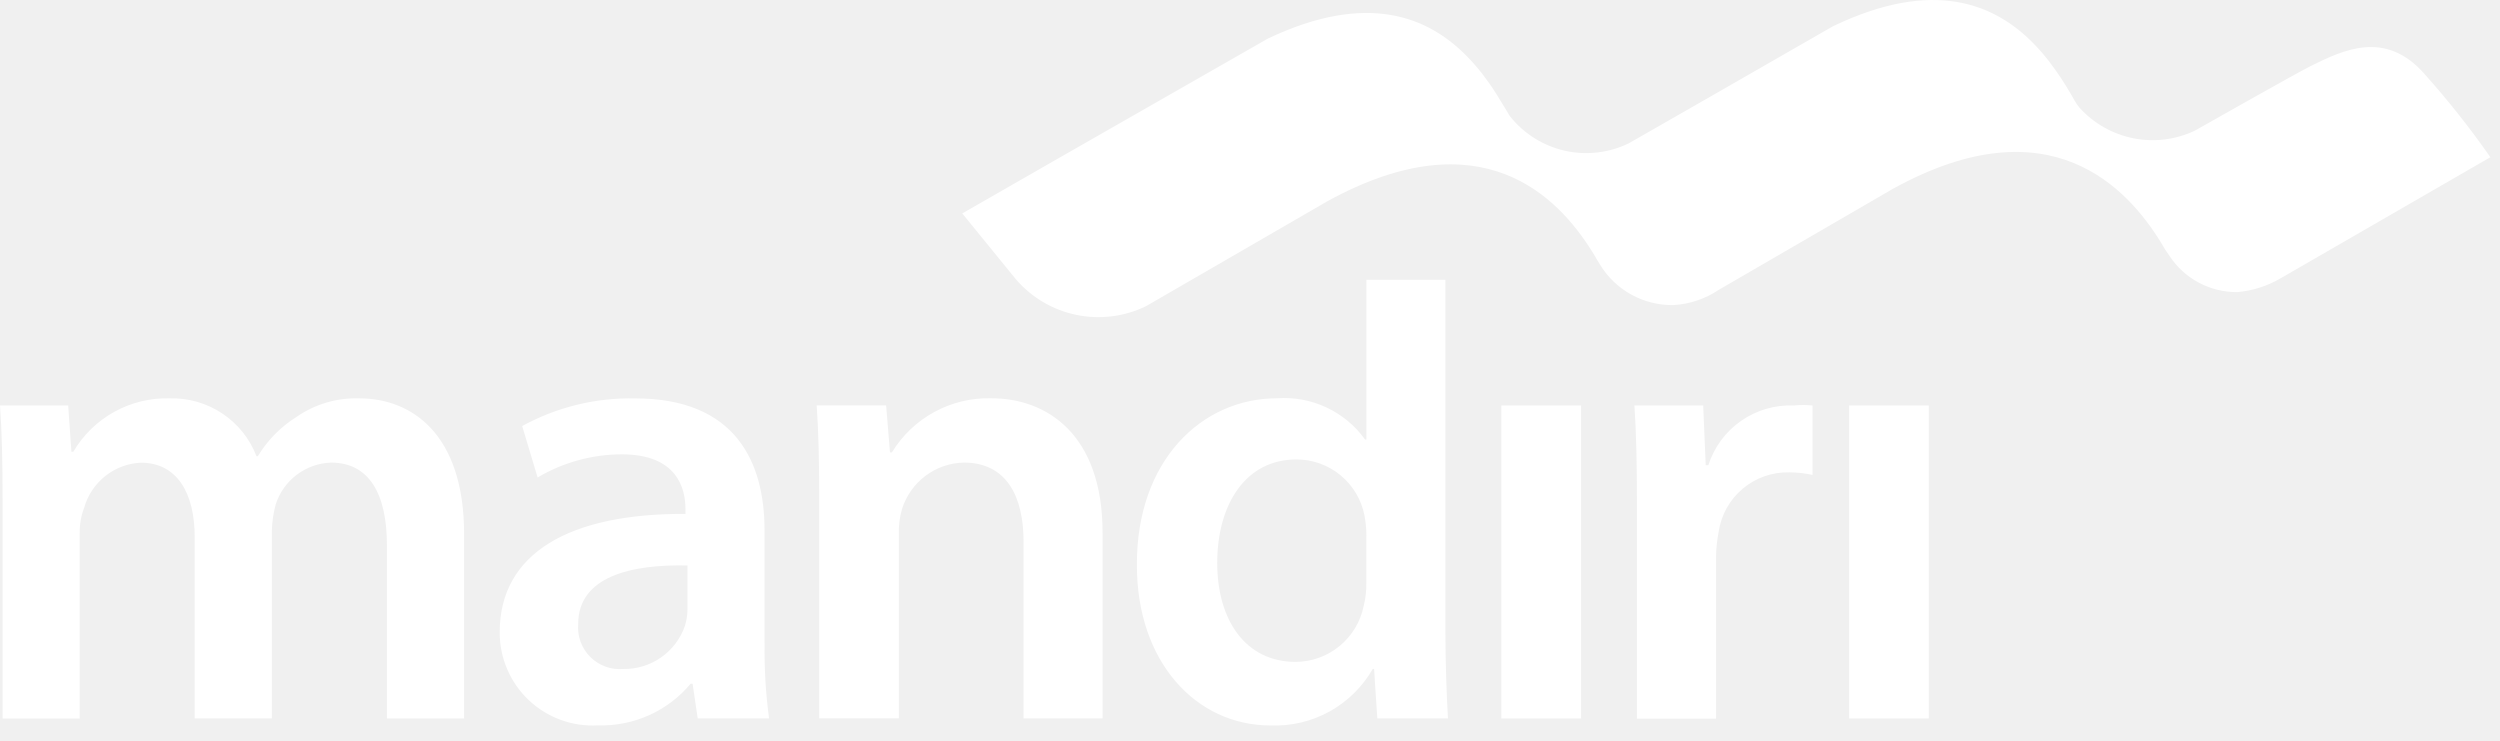
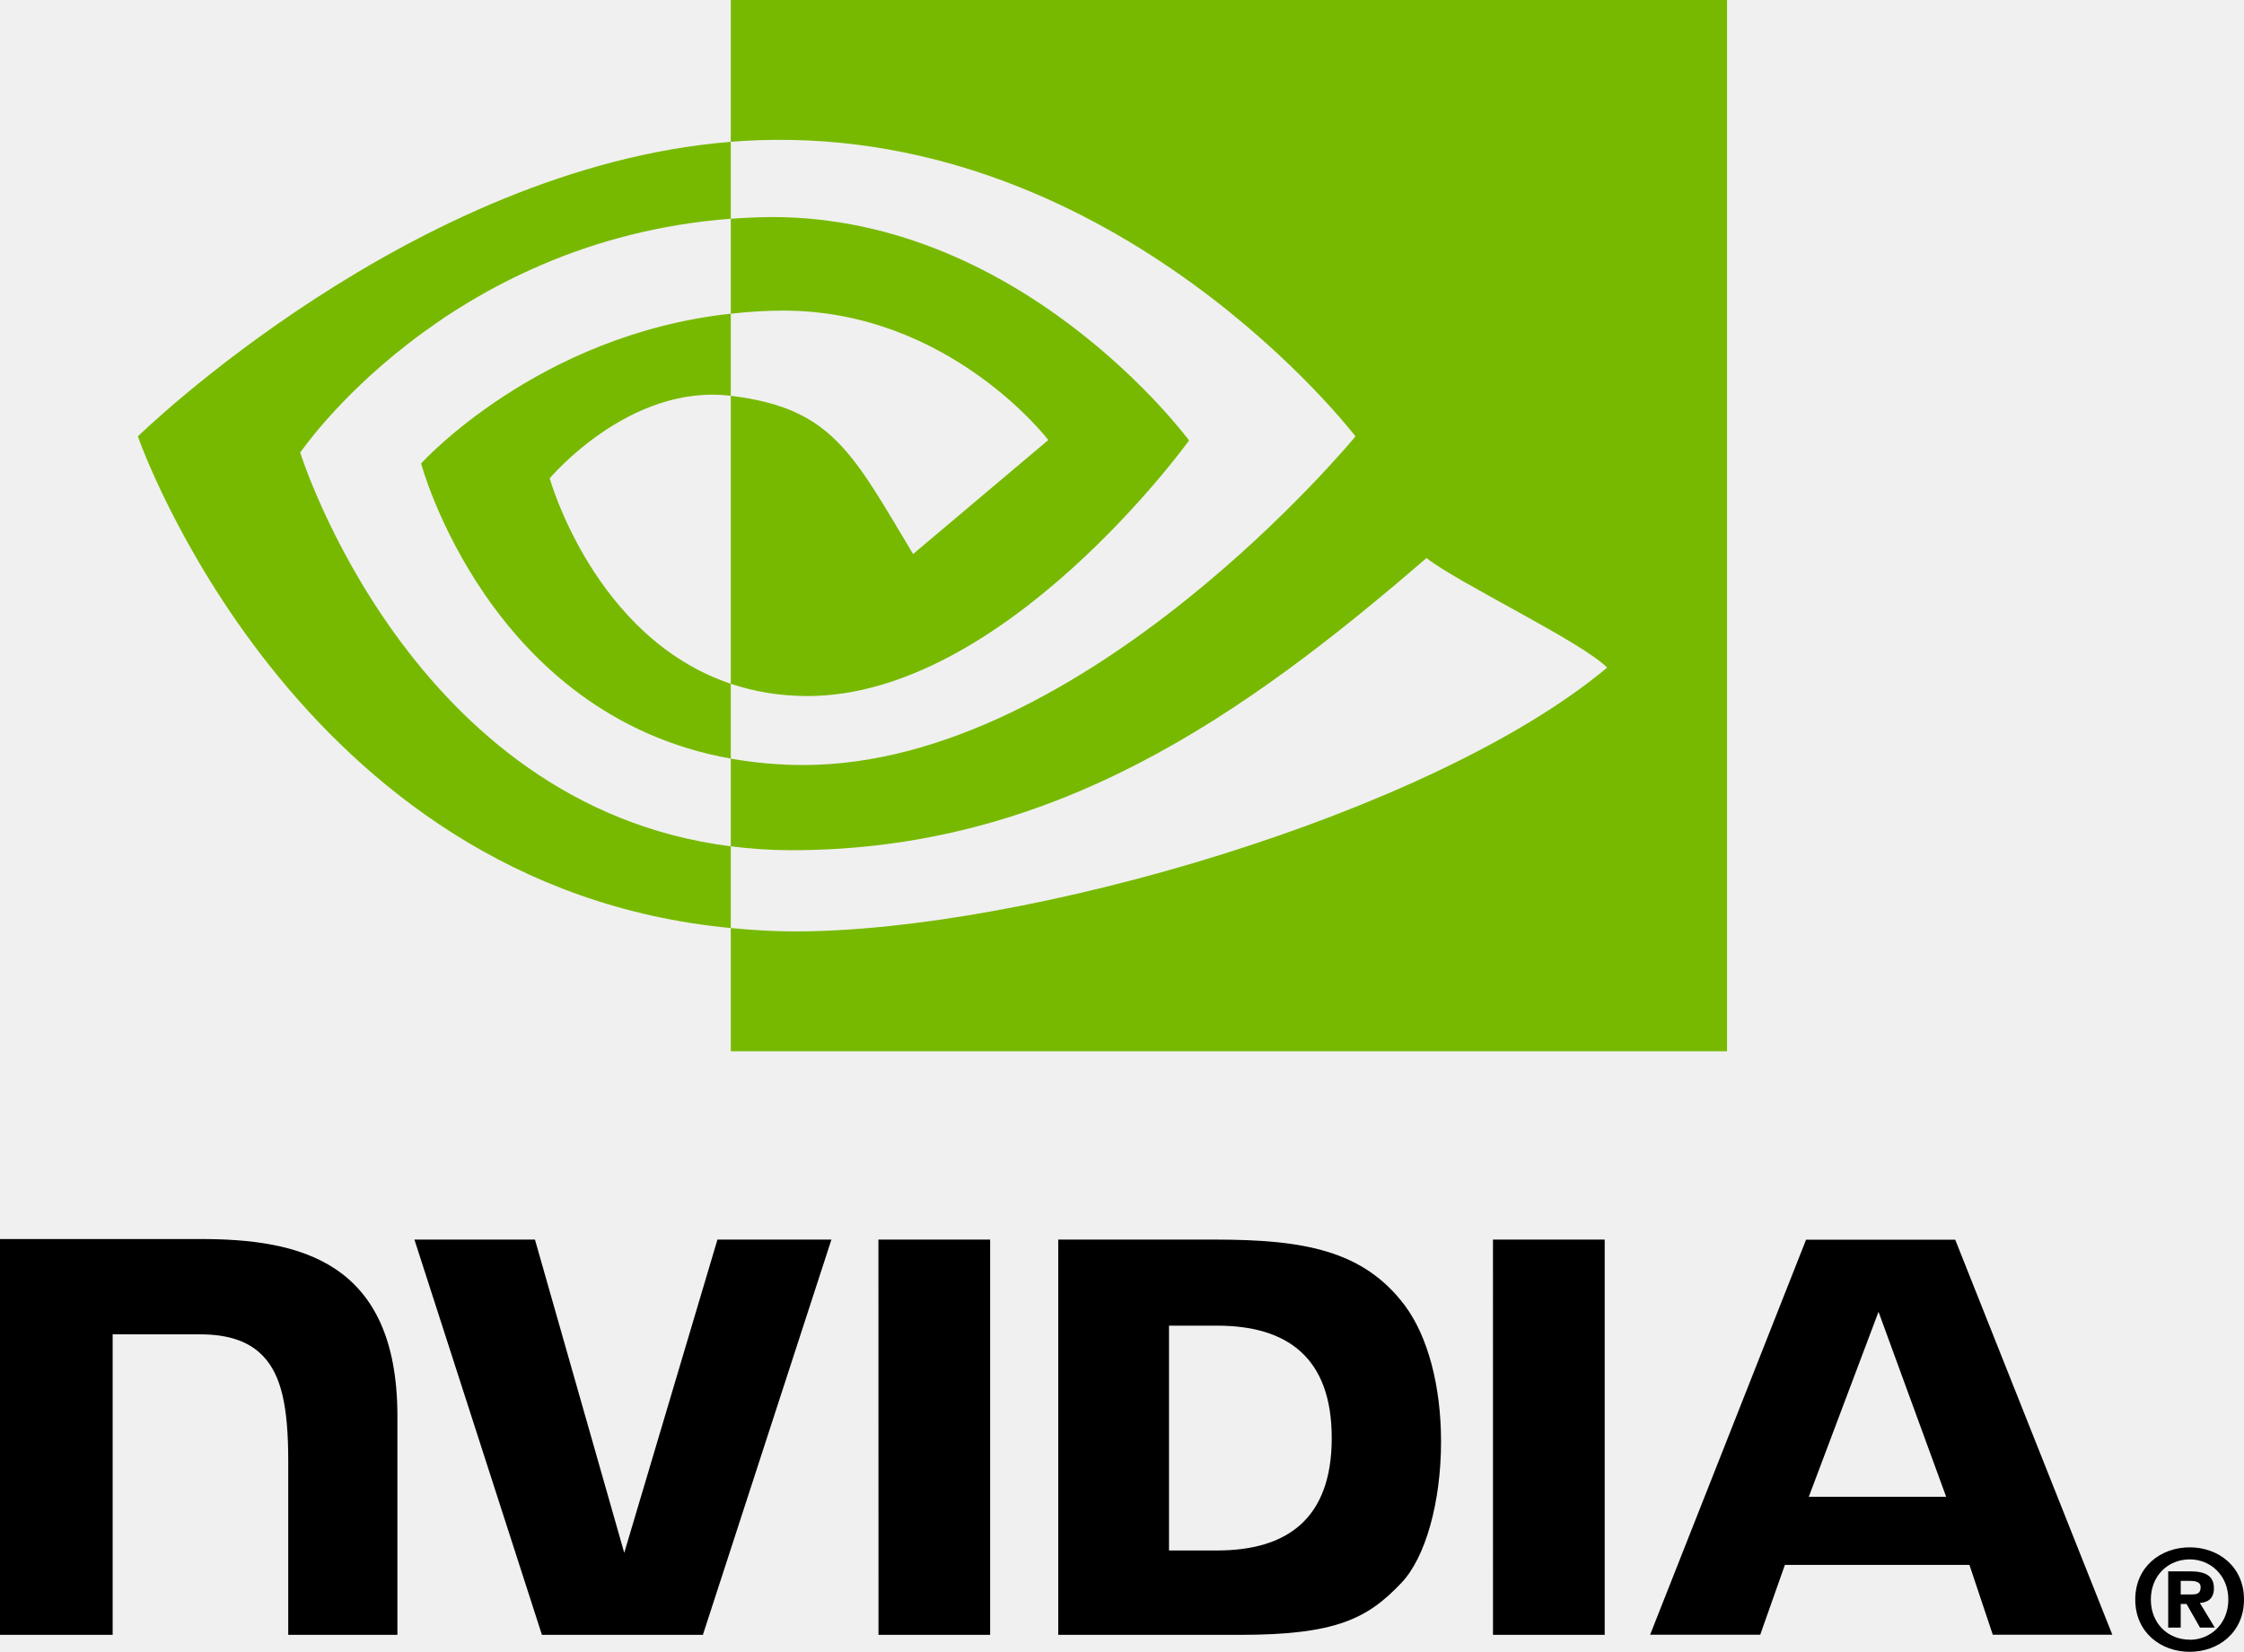
- <svg xmlns="http://www.w3.org/2000/svg" width="108" height="32" viewBox="0 0 108 32" fill="none">
-   <path d="M0.111 21.541C0.111 19.984 0.084 18.681 0 17.516H2.945L3.085 19.516H3.167C3.591 18.794 4.201 18.199 4.934 17.793C5.667 17.387 6.495 17.185 7.332 17.209C8.139 17.187 8.933 17.415 9.604 17.863C10.276 18.311 10.792 18.956 11.081 19.709H11.138C11.552 19.022 12.122 18.442 12.802 18.016C13.599 17.461 14.553 17.178 15.524 17.209C17.774 17.209 20.049 18.736 20.049 23.07V31.037H16.716V23.567C16.716 21.319 15.938 19.984 14.3 19.984C13.765 20.003 13.248 20.186 12.821 20.509C12.393 20.831 12.075 21.278 11.911 21.788C11.811 22.159 11.755 22.54 11.744 22.924V31.034H8.411V23.205C8.411 21.321 7.665 19.988 6.081 19.988C5.522 20.015 4.985 20.218 4.546 20.566C4.108 20.915 3.79 21.392 3.637 21.931C3.502 22.285 3.436 22.662 3.443 23.041V31.041H0.111V21.541ZM33.031 27.788C33.015 28.874 33.079 29.96 33.224 31.036H30.141L29.92 29.536H29.836C29.349 30.119 28.736 30.584 28.043 30.896C27.35 31.208 26.596 31.358 25.836 31.336C25.288 31.368 24.74 31.288 24.225 31.1C23.71 30.912 23.238 30.62 22.84 30.243C22.442 29.866 22.125 29.411 21.91 28.907C21.694 28.403 21.584 27.86 21.587 27.311C21.587 23.893 24.611 22.174 29.612 22.201V21.988C29.612 21.098 29.25 19.627 26.861 19.627C25.581 19.63 24.326 19.975 23.224 20.627L22.558 18.405C24.054 17.585 25.739 17.174 27.444 17.211C31.777 17.211 33.028 19.963 33.028 22.903V27.788H33.031ZM29.698 24.429C27.281 24.372 24.978 24.9 24.978 26.955C24.956 27.216 24.991 27.479 25.081 27.725C25.171 27.971 25.314 28.194 25.499 28.379C25.684 28.564 25.907 28.707 26.153 28.797C26.399 28.887 26.662 28.922 26.923 28.9C27.507 28.91 28.079 28.736 28.558 28.401C29.037 28.067 29.398 27.59 29.589 27.038C29.664 26.795 29.701 26.543 29.7 26.289V24.431L29.698 24.429ZM35.39 21.538C35.39 19.981 35.362 18.678 35.281 17.513H38.281L38.447 19.543H38.531C38.978 18.809 39.611 18.206 40.366 17.796C41.121 17.385 41.972 17.182 42.831 17.206C45.192 17.206 47.631 18.733 47.631 23.012V31.034H44.218V23.403C44.218 21.46 43.495 19.983 41.635 19.983C41.038 19.997 40.459 20.197 39.981 20.556C39.504 20.914 39.15 21.413 38.969 21.983C38.864 22.341 38.817 22.715 38.831 23.088V31.031H35.388V21.541L35.39 21.538ZM62.441 12.083V27.234C62.441 28.622 62.498 30.125 62.552 31.034H59.5L59.36 28.898H59.303C58.861 29.67 58.215 30.305 57.437 30.736C56.659 31.166 55.778 31.375 54.889 31.34C51.667 31.34 49.114 28.592 49.114 24.429C49.084 19.902 51.914 17.206 55.167 17.206C55.901 17.153 56.635 17.289 57.301 17.601C57.967 17.913 58.542 18.39 58.971 18.988H59.029V12.088H62.442L62.441 12.083ZM59.028 23.152C59.028 22.854 59 22.556 58.944 22.263C58.81 21.581 58.443 20.968 57.906 20.527C57.369 20.086 56.696 19.846 56.001 19.848C53.808 19.848 52.584 21.793 52.584 24.319C52.584 26.788 53.807 28.594 55.974 28.594C56.667 28.59 57.337 28.348 57.872 27.907C58.407 27.467 58.774 26.856 58.911 26.177C58.994 25.85 59.032 25.514 59.025 25.177V23.152H59.028ZM64.857 31.038V17.515H68.303V31.038H64.857ZM70.716 21.876C70.716 20.044 70.69 18.737 70.607 17.517H73.578L73.687 20.097H73.8C74.049 19.321 74.546 18.648 75.214 18.182C75.883 17.716 76.686 17.482 77.5 17.517C77.766 17.489 78.034 17.489 78.3 17.517V20.517C77.972 20.444 77.636 20.407 77.3 20.406C76.563 20.387 75.844 20.64 75.28 21.116C74.717 21.591 74.348 22.258 74.243 22.988C74.176 23.337 74.139 23.691 74.133 24.046V31.046H70.716V21.876ZM79.882 31.038V17.515H83.323V31.038H79.882Z" fill="white" />
-   <path d="M104.757 3.214C103.057 1.269 101.24 2.15 99.799 2.865C99.193 3.165 94.82 5.643 94.82 5.643C93.991 6.037 93.057 6.153 92.157 5.973C91.257 5.792 90.439 5.326 89.826 4.643C89.756 4.557 89.693 4.466 89.637 4.37L89.466 4.07C89.178 3.571 88.857 3.092 88.507 2.635C88.294 2.358 88.064 2.095 87.817 1.847C86.178 0.192 83.558 -0.967 79.179 1.137C77.106 2.337 70.352 6.197 70.352 6.197C69.495 6.61 68.522 6.72 67.594 6.51C66.666 6.299 65.837 5.779 65.242 5.036C65.214 5.001 65.189 4.963 65.168 4.923L65.085 4.782L64.657 4.082C64.464 3.775 64.257 3.478 64.036 3.191C63.821 2.916 63.59 2.653 63.345 2.405C61.717 0.759 59.111 -0.395 54.77 1.668C52.145 3.168 46.04 6.657 46.04 6.657L41.57 9.22L43.882 12.059C44.559 12.849 45.479 13.392 46.498 13.603C47.517 13.814 48.577 13.681 49.512 13.225C49.512 13.225 57.319 8.704 57.35 8.69C64.025 5.027 67.318 8.527 68.775 10.86C68.826 10.933 68.866 11.012 68.912 11.083C68.931 11.111 68.942 11.137 68.958 11.165L69.122 11.435C69.453 11.976 69.919 12.421 70.474 12.727C71.029 13.033 71.654 13.189 72.288 13.18C72.989 13.141 73.667 12.913 74.25 12.521L81.804 8.139L81.82 8.132C88.579 4.424 91.928 8.153 93.359 10.486C93.469 10.685 93.592 10.876 93.726 11.06C94.045 11.544 94.479 11.94 94.99 12.212C95.502 12.484 96.073 12.624 96.652 12.619C97.314 12.562 97.955 12.357 98.528 12.019L107.584 6.792C106.715 5.544 105.771 4.351 104.757 3.218V3.214Z" fill="white" />
+ <svg xmlns="http://www.w3.org/2000/svg" version="1.1" id="svg2" x="0px" y="0px" width="351.46px" height="258.785px" viewBox="35.188 31.512 351.46 258.785" enable-background="new 35.188 31.512 351.46 258.785" xml:space="preserve">
+   <path id="path17" d="M384.195,282.109c0,3.771-2.769,6.302-6.047,6.302v-0.023c-3.371,0.023-6.089-2.508-6.089-6.278  c0-3.769,2.718-6.293,6.089-6.293C381.427,275.816,384.195,278.34,384.195,282.109z M386.648,282.109c0-5.175-4.02-8.179-8.5-8.179  c-4.511,0-8.531,3.004-8.531,8.179c0,5.172,4.021,8.188,8.531,8.188C382.629,290.297,386.648,287.281,386.648,282.109   M376.738,282.801h0.91l2.109,3.703h2.316l-2.336-3.859c1.207-0.086,2.2-0.661,2.2-2.286c0-2.019-1.392-2.668-3.75-2.668h-3.411  v8.813h1.961V282.801 M376.738,281.309v-2.122h1.364c0.742,0,1.753,0.06,1.753,0.965c0,0.985-0.523,1.157-1.398,1.157H376.738" />
+   <path id="path19" d="M329.406,237.027l10.598,28.993H318.48L329.406,237.027z M318.056,225.738l-24.423,61.88h17.246l3.863-10.934  h28.903l3.656,10.934h18.722l-24.605-61.888L318.056,225.738z M269.023,287.641h17.497v-61.922l-17.5-0.004L269.023,287.641z   M147.556,225.715l-14.598,49.078l-13.984-49.074l-18.879-0.004l19.972,61.926h25.207l20.133-61.926H147.556z M218.281,239.199h7.52  c10.91,0,17.966,4.898,17.966,17.609c0,12.714-7.056,17.613-17.966,17.613h-7.52V239.199z M200.931,225.715v61.926h28.366  c15.113,0,20.048-2.512,25.384-8.148c3.769-3.957,6.207-12.641,6.207-22.134c0-8.707-2.063-16.468-5.66-21.304  c-6.481-8.649-15.817-10.34-29.75-10.34H200.931z M35.188,225.629v62.012h17.645v-47.086l13.672,0.004  c4.527,0,7.754,1.128,9.934,3.457c2.765,2.945,3.894,7.699,3.894,16.395v27.23h17.098v-34.262c0-24.453-15.586-27.75-30.836-27.75  H35.188z M172.771,225.715l0.007,61.926h17.489v-61.926H172.771z" />
+   <path id="path21" fill="#77B900" d="M82.211,102.414c0,0,22.504-33.203,67.437-36.638V53.73  c-49.769,3.997-92.867,46.149-92.867,46.149s24.41,70.565,92.867,77.026v-12.804C99.411,157.781,82.211,102.414,82.211,102.414z   M149.648,138.637v11.726c-37.968-6.769-48.507-46.237-48.507-46.237s18.23-20.195,48.507-23.47v12.867  c-0.023,0-0.039-0.007-0.058-0.007c-15.891-1.907-28.305,12.938-28.305,12.938S128.243,131.445,149.648,138.637 M149.648,31.512  V53.73c1.461-0.112,2.922-0.207,4.391-0.257c56.582-1.907,93.449,46.406,93.449,46.406s-42.343,51.488-86.457,51.488  c-4.043,0-7.828-0.375-11.383-1.005v13.739c3.04,0.386,6.192,0.613,9.481,0.613c41.051,0,70.738-20.965,99.484-45.778  c4.766,3.817,24.278,13.103,28.289,17.168c-27.332,22.883-91.031,41.329-127.144,41.329c-3.481,0-6.824-0.211-10.11-0.528v19.306  h156.032V31.512H149.648z M149.648,80.656V65.777c1.446-0.101,2.903-0.179,4.391-0.226c40.688-1.278,67.382,34.965,67.382,34.965  s-28.832,40.043-59.746,40.043c-4.449,0-8.438-0.715-12.028-1.922V93.523c15.84,1.914,19.028,8.911,28.551,24.786l21.18-17.859  c0,0-15.461-20.277-41.524-20.277C155.021,80.172,152.31,80.371,149.648,80.656" />
</svg>
